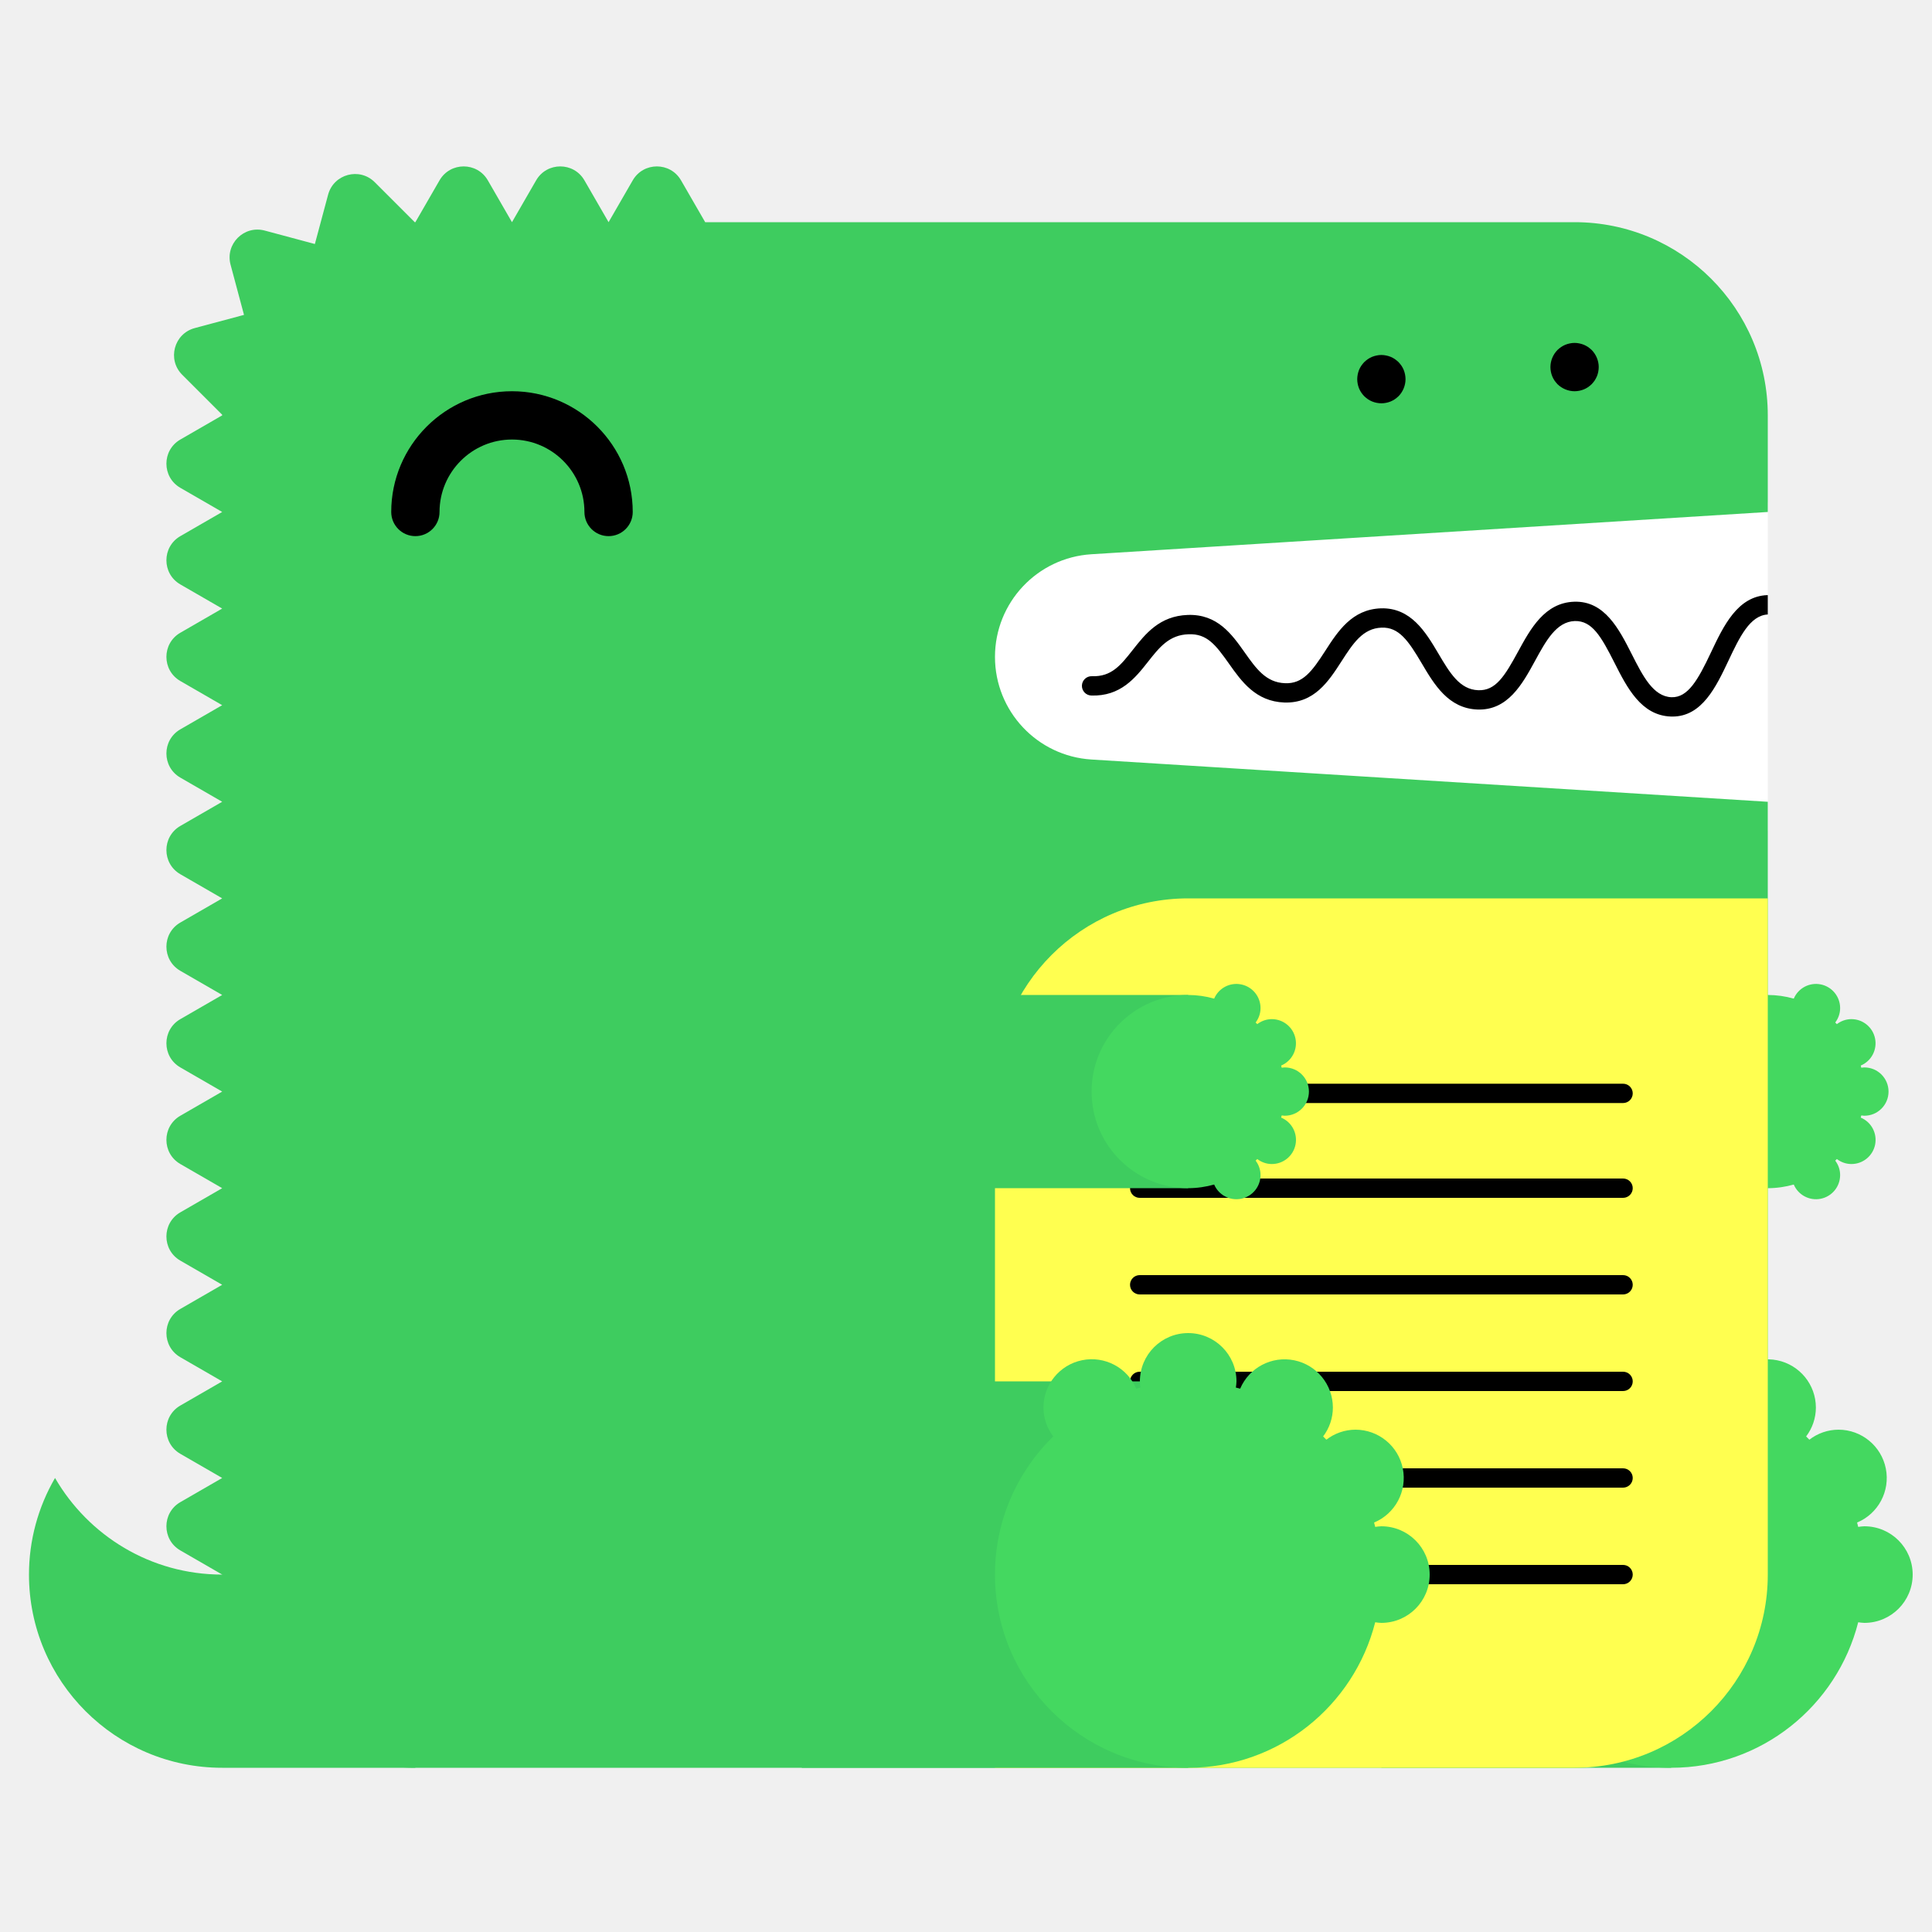
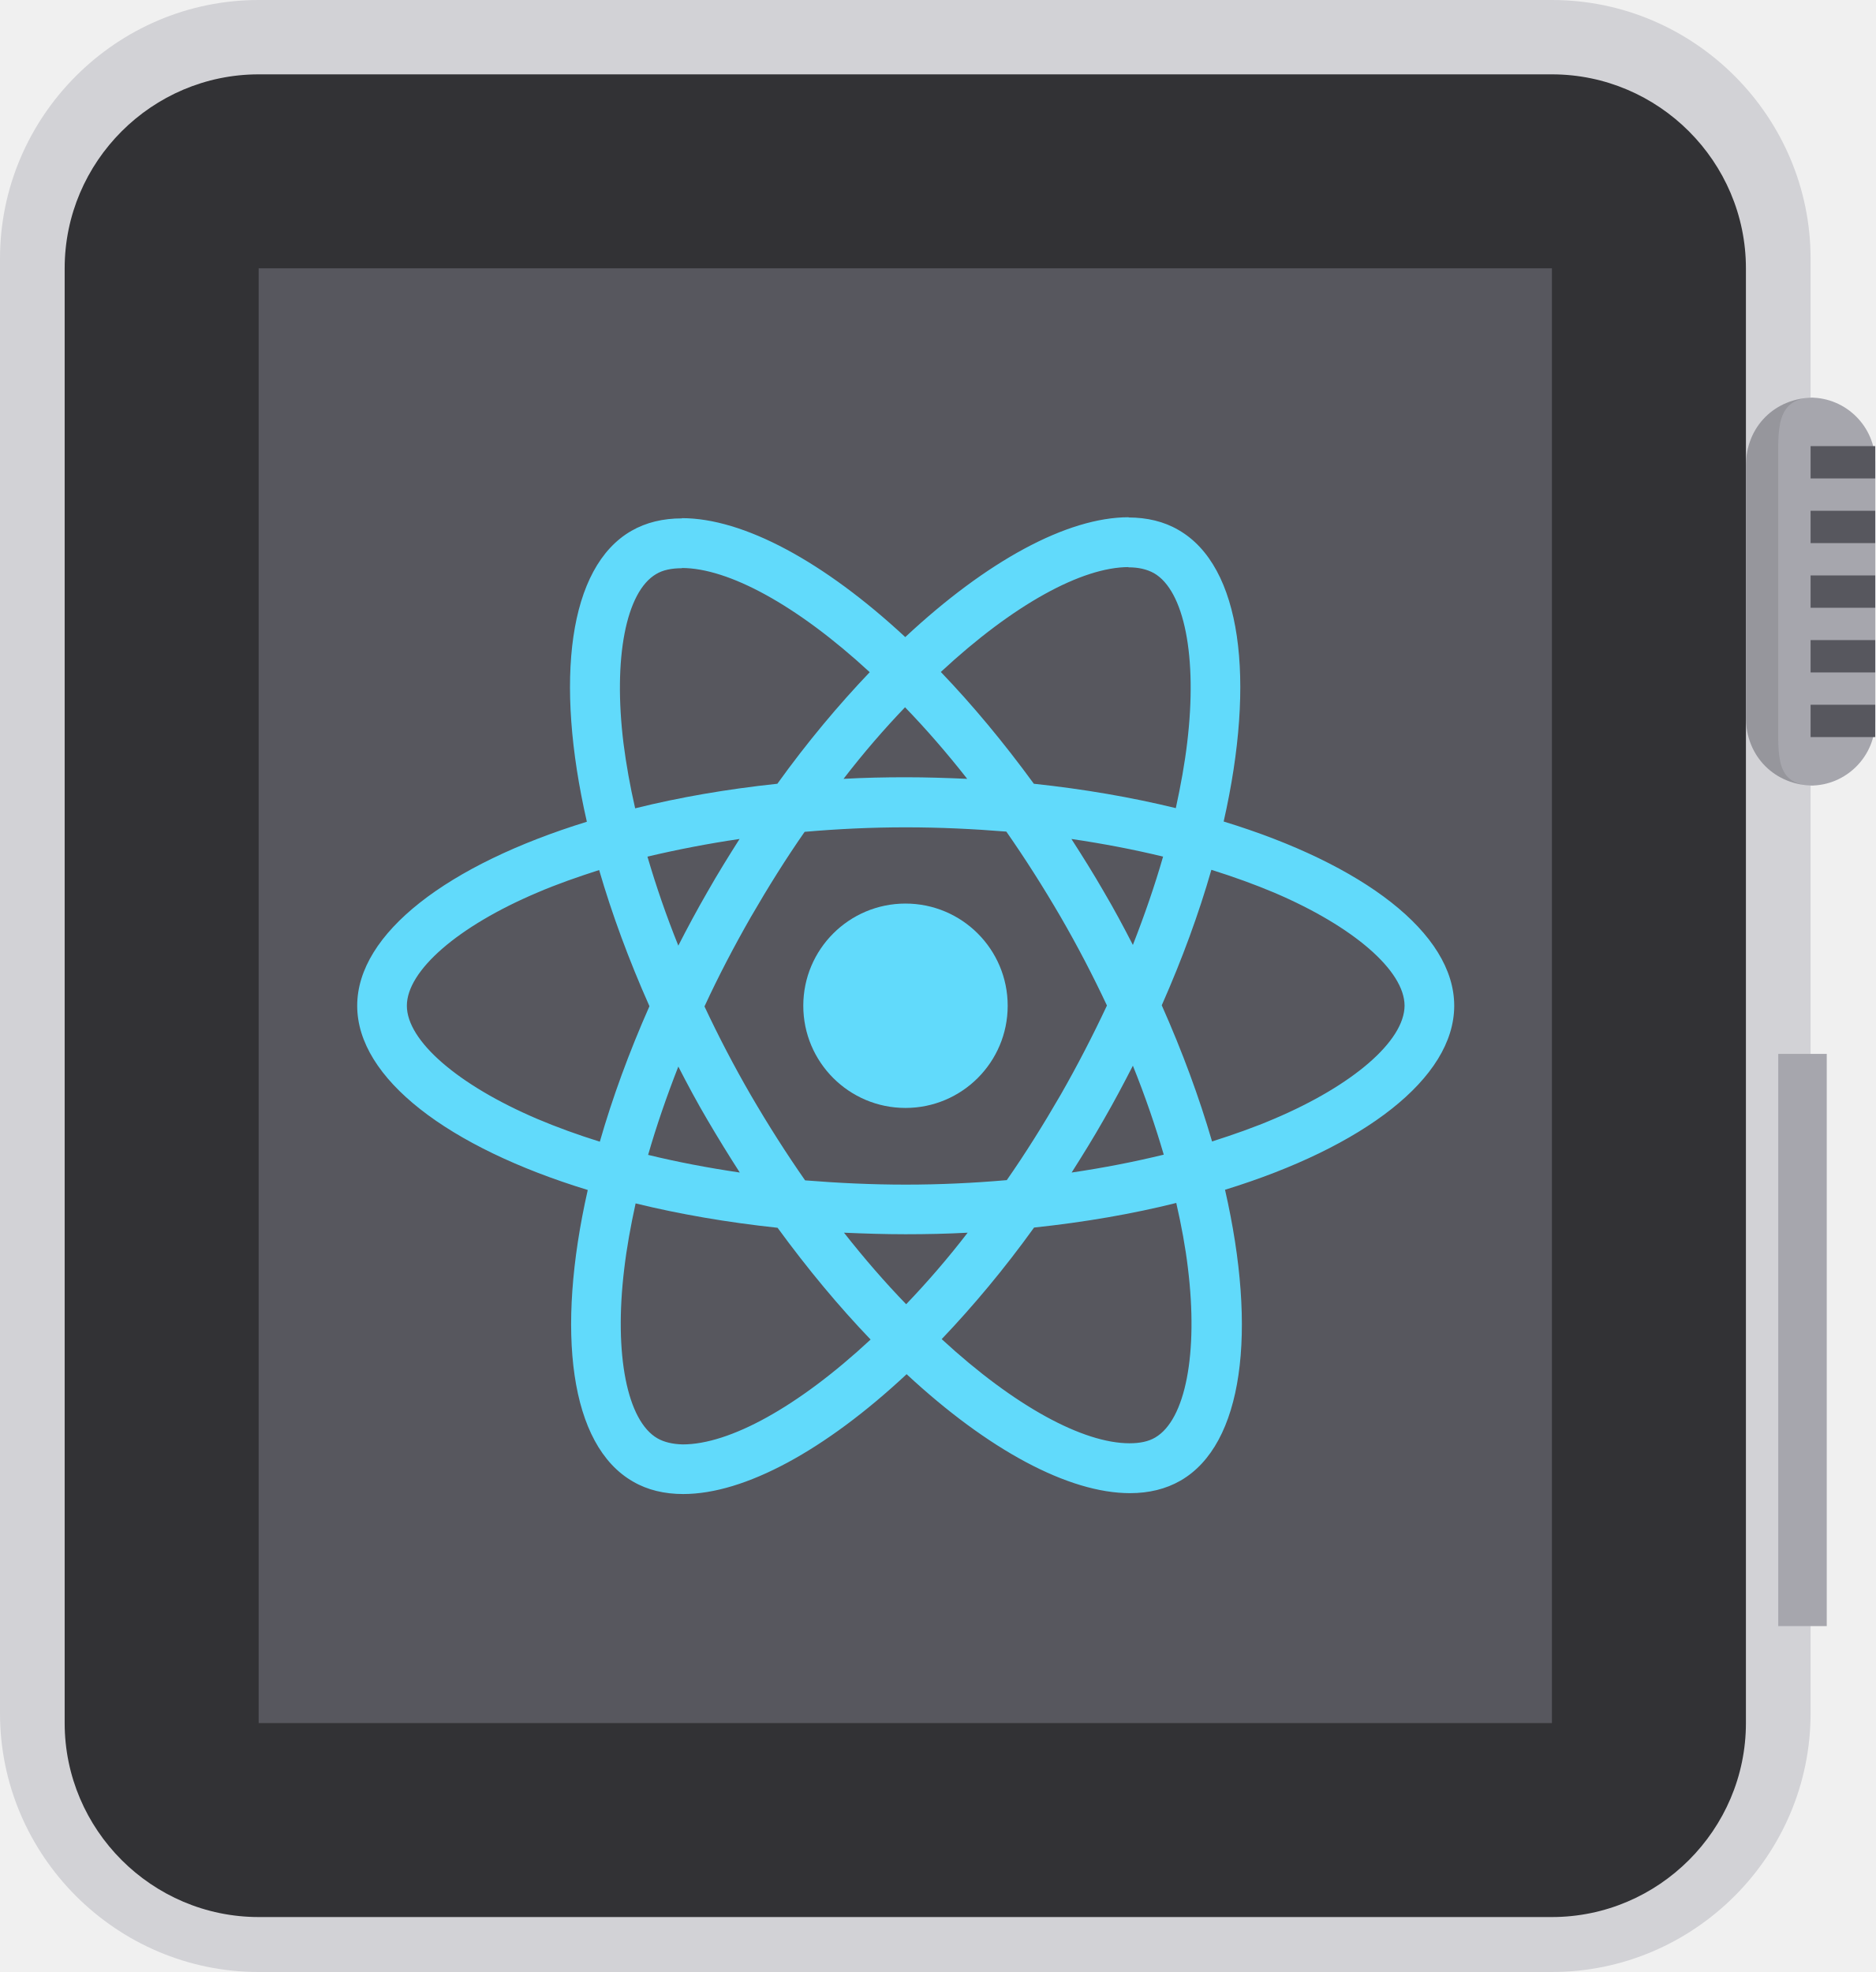
- <svg xmlns="http://www.w3.org/2000/svg" width="200" height="200" viewBox="0 0 200 200">
-   <g fill="none" fill-rule="evenodd">
-     <path fill="#FFF" d="M99 52h84v34H99z" />
-     <path d="M23 163c-7.398 0-13.843-4.027-17.303-10A19.886 19.886 0 0 0 3 163c0 11.046 8.954 20 20 20h20v-20H23z" fill="#3ECC5F" />
-     <path d="M112.98 57.376L183 53V43c0-11.046-8.954-20-20-20H73l-2.5-4.33c-1.112-1.925-3.889-1.925-5 0L63 23l-2.5-4.33c-1.111-1.925-3.889-1.925-5 0L53 23l-2.5-4.33c-1.111-1.925-3.889-1.925-5 0L43 23c-.022 0-.042.003-.065.003l-4.142-4.141c-1.57-1.571-4.252-.853-4.828 1.294l-1.369 5.104-5.192-1.392c-2.148-.575-4.111 1.389-3.535 3.536l1.39 5.193-5.102 1.367c-2.148.576-2.867 3.259-1.296 4.83l4.142 4.142c0 .021-.003.042-.003.064l-4.33 2.5c-1.925 1.111-1.925 3.889 0 5L23 53l-4.33 2.5c-1.925 1.111-1.925 3.889 0 5L23 63l-4.33 2.5c-1.925 1.111-1.925 3.889 0 5L23 73l-4.33 2.5c-1.925 1.111-1.925 3.889 0 5L23 83l-4.33 2.5c-1.925 1.111-1.925 3.889 0 5L23 93l-4.33 2.5c-1.925 1.111-1.925 3.889 0 5L23 103l-4.33 2.5c-1.925 1.111-1.925 3.889 0 5L23 113l-4.33 2.5c-1.925 1.111-1.925 3.889 0 5L23 123l-4.33 2.5c-1.925 1.111-1.925 3.889 0 5L23 133l-4.33 2.5c-1.925 1.111-1.925 3.889 0 5L23 143l-4.33 2.5c-1.925 1.111-1.925 3.889 0 5L23 153l-4.33 2.5c-1.925 1.111-1.925 3.889 0 5L23 163c0 11.046 8.954 20 20 20h120c11.046 0 20-8.954 20-20V83l-70.02-4.376A10.645 10.645 0 0 1 103 68c0-5.621 4.37-10.273 9.98-10.624" fill="#3ECC5F" />
-     <path fill="#3ECC5F" d="M143 183h30v-40h-30z" />
-     <path d="M193 158c-.219 0-.428.037-.639.064-.038-.15-.074-.301-.116-.451A5 5 0 0 0 190.32 148a4.96 4.96 0 0 0-3.016 1.036 26.531 26.531 0 0 0-.335-.336 4.955 4.955 0 0 0 1.011-2.987 5 5 0 0 0-9.599-1.959c-.148-.042-.297-.077-.445-.115.027-.211.064-.42.064-.639a5 5 0 0 0-5-5 5 5 0 0 0-5 5c0 .219.037.428.064.639-.148.038-.297.073-.445.115a4.998 4.998 0 0 0-9.599 1.959c0 1.125.384 2.151 1.011 2.987-3.717 3.632-6.031 8.693-6.031 14.3 0 11.046 8.954 20 20 20 9.339 0 17.16-6.41 19.361-15.064.211.027.42.064.639.064a5 5 0 0 0 5-5 5 5 0 0 0-5-5" fill="#44D860" />
-     <path fill="#3ECC5F" d="M153 123h30v-20h-30z" />
-     <path d="M193 115.5a2.5 2.5 0 1 0 0-5c-.109 0-.214.019-.319.032-.02-.075-.037-.15-.058-.225a2.501 2.501 0 0 0-.963-4.807c-.569 0-1.088.197-1.508.518a6.653 6.653 0 0 0-.168-.168c.314-.417.506-.931.506-1.494a2.5 2.5 0 0 0-4.8-.979A9.987 9.987 0 0 0 183 103c-5.522 0-10 4.478-10 10s4.478 10 10 10c.934 0 1.833-.138 2.69-.377a2.5 2.5 0 0 0 4.8-.979c0-.563-.192-1.077-.506-1.494.057-.055.113-.111.168-.168.42.321.939.518 1.508.518a2.5 2.5 0 0 0 .963-4.807c.021-.074.038-.15.058-.225.105.013.21.032.319.032" fill="#44D860" />
-     <path d="M63 55.5a2.5 2.5 0 0 1-2.5-2.5c0-4.136-3.364-7.5-7.5-7.5s-7.5 3.364-7.5 7.5a2.5 2.5 0 1 1-5 0c0-6.893 5.607-12.5 12.5-12.5S65.5 46.107 65.5 53a2.5 2.5 0 0 1-2.5 2.5" fill="#000" />
-     <path d="M103 183h60c11.046 0 20-8.954 20-20V93h-60c-11.046 0-20 8.954-20 20v70z" fill="#FFFF50" />
-     <path d="M168.02 124h-50.04a1 1 0 1 1 0-2h50.04a1 1 0 1 1 0 2m0 20h-50.04a1 1 0 1 1 0-2h50.04a1 1 0 1 1 0 2m0 20h-50.04a1 1 0 1 1 0-2h50.04a1 1 0 1 1 0 2m0-49.814h-50.04a1 1 0 1 1 0-2h50.04a1 1 0 1 1 0 2m0 19.814h-50.04a1 1 0 1 1 0-2h50.04a1 1 0 1 1 0 2m0 20h-50.04a1 1 0 1 1 0-2h50.04a1 1 0 1 1 0 2M183 61.611c-.012 0-.022-.006-.034-.005-3.09.105-4.552 3.196-5.842 5.923-1.346 2.85-2.387 4.703-4.093 4.647-1.889-.068-2.969-2.202-4.113-4.46-1.314-2.594-2.814-5.536-5.963-5.426-3.046.104-4.513 2.794-5.807 5.167-1.377 2.528-2.314 4.065-4.121 3.994-1.927-.07-2.951-1.805-4.136-3.813-1.321-2.236-2.848-4.75-5.936-4.664-2.994.103-4.465 2.385-5.763 4.4-1.373 2.13-2.335 3.428-4.165 3.351-1.973-.07-2.992-1.51-4.171-3.177-1.324-1.873-2.816-3.993-5.895-3.89-2.928.1-4.399 1.97-5.696 3.618-1.232 1.564-2.194 2.802-4.229 2.724a1 1 0 0 0-.072 2c3.017.101 4.545-1.8 5.872-3.487 1.177-1.496 2.193-2.787 4.193-2.855 1.926-.082 2.829 1.115 4.195 3.045 1.297 1.834 2.769 3.914 5.731 4.021 3.103.104 4.596-2.215 5.918-4.267 1.182-1.834 2.202-3.417 4.15-3.484 1.793-.067 2.769 1.35 4.145 3.681 1.297 2.197 2.766 4.686 5.787 4.796 3.125.108 4.634-2.62 5.949-5.035 1.139-2.088 2.214-4.06 4.119-4.126 1.793-.042 2.728 1.595 4.111 4.33 1.292 2.553 2.757 5.445 5.825 5.556l.169.003c3.064 0 4.518-3.075 5.805-5.794 1.139-2.41 2.217-4.68 4.067-4.773v-2z" fill="#000" />
-     <path fill="#3ECC5F" d="M83 183h40v-40H83z" />
-     <path d="M143 158c-.219 0-.428.037-.639.064-.038-.15-.074-.301-.116-.451A5 5 0 0 0 140.32 148a4.96 4.96 0 0 0-3.016 1.036 26.531 26.531 0 0 0-.335-.336 4.955 4.955 0 0 0 1.011-2.987 5 5 0 0 0-9.599-1.959c-.148-.042-.297-.077-.445-.115.027-.211.064-.42.064-.639a5 5 0 0 0-5-5 5 5 0 0 0-5 5c0 .219.037.428.064.639-.148.038-.297.073-.445.115a4.998 4.998 0 0 0-9.599 1.959c0 1.125.384 2.151 1.011 2.987-3.717 3.632-6.031 8.693-6.031 14.3 0 11.046 8.954 20 20 20 9.339 0 17.16-6.41 19.361-15.064.211.027.42.064.639.064a5 5 0 0 0 5-5 5 5 0 0 0-5-5" fill="#44D860" />
-     <path fill="#3ECC5F" d="M83 123h40v-20H83z" />
-     <path d="M133 115.5a2.5 2.5 0 1 0 0-5c-.109 0-.214.019-.319.032-.02-.075-.037-.15-.058-.225a2.501 2.501 0 0 0-.963-4.807c-.569 0-1.088.197-1.508.518a6.653 6.653 0 0 0-.168-.168c.314-.417.506-.931.506-1.494a2.5 2.5 0 0 0-4.8-.979A9.987 9.987 0 0 0 123 103c-5.522 0-10 4.478-10 10s4.478 10 10 10c.934 0 1.833-.138 2.69-.377a2.5 2.5 0 0 0 4.8-.979c0-.563-.192-1.077-.506-1.494.057-.055.113-.111.168-.168.42.321.939.518 1.508.518a2.5 2.5 0 0 0 .963-4.807c.021-.074.038-.15.058-.225.105.013.21.032.319.032" fill="#44D860" />
-     <path d="M143 41.75c-.16 0-.33-.02-.49-.05a2.52 2.52 0 0 1-.47-.14c-.15-.06-.29-.14-.431-.23-.13-.09-.259-.2-.38-.31-.109-.12-.219-.24-.309-.38s-.17-.28-.231-.43a2.619 2.619 0 0 1-.189-.96c0-.16.02-.33.05-.49.03-.16.08-.31.139-.47.061-.15.141-.29.231-.43.09-.13.2-.26.309-.38.121-.11.25-.22.38-.31.141-.09.281-.17.431-.23.149-.06.31-.11.47-.14.32-.07.65-.07.98 0 .159.03.32.08.47.14.149.06.29.14.43.23.13.09.259.2.38.31.11.12.22.25.31.38.09.14.17.28.23.43.06.16.11.31.14.47.029.16.05.33.05.49 0 .66-.271 1.31-.73 1.77-.121.11-.25.22-.38.31-.14.09-.281.17-.43.23a2.565 2.565 0 0 1-.96.19m20-1.25c-.66 0-1.3-.27-1.771-.73a3.802 3.802 0 0 1-.309-.38c-.09-.14-.17-.28-.231-.43a2.619 2.619 0 0 1-.189-.96c0-.66.27-1.3.729-1.77.121-.11.25-.22.38-.31.141-.09.281-.17.431-.23.149-.06.31-.11.47-.14.32-.07.66-.07.98 0 .159.03.32.08.47.14.149.06.29.14.43.23.13.09.259.2.38.31.459.47.73 1.11.73 1.77 0 .16-.021.33-.05.49-.03.16-.08.32-.14.47-.07.15-.14.29-.23.43-.09.13-.2.26-.31.38-.121.11-.25.22-.38.31-.14.09-.281.17-.43.23a2.565 2.565 0 0 1-.96.19" fill="#000" />
+ <svg xmlns="http://www.w3.org/2000/svg" width="58px" height="61px" viewBox="0 0 58 61" version="1.1">
+   <g id="Page-1" stroke="none" stroke-width="1" fill="none" fill-rule="evenodd">
+     <g id="logo" fill-rule="nonzero">
+       <path d="M56,53 C56,57.4 52.4,61 48,61 L8,61 C3.6,61 0,57.4 0,53 L0,8 C0,3.6 3.6,0 8,0 L48,0 C52.4,0 56,3.6 56,8 L56,53 Z" id="Path" fill="#D2D2D6" />
+       <path d="M8,59.3 C4.7,59.3 2,56.6 2,53.3 L2,8.3 C2,5 4.7,2.3 8,2.3 L48,2.3 C51.3,2.3 54,5 54,8.3 L54,53.3 C54,56.6 51.3,59.3 48,59.3 L8,59.3 Z" id="Path" fill="#323235" />
+       <rect id="Rectangle" fill="#57575E" x="8" y="8.3" width="40" height="45" />
+       <g id="React-icon-(1)" transform="translate(11, 16)" fill="#61DAFB">
+         <path d="M33.978,15.111 C33.978,12.863 31.163,10.733 26.847,9.412 C27.843,5.014 27.401,1.515 25.45,0.394 C25.001,0.131 24.475,0.007 23.901,0.007 L23.901,1.549 C24.219,1.549 24.475,1.611 24.69,1.729 C25.63,2.268 26.038,4.322 25.72,6.964 C25.644,7.614 25.519,8.299 25.367,8.998 C24.012,8.666 22.532,8.41 20.976,8.244 C20.042,6.964 19.074,5.802 18.099,4.786 C20.353,2.69 22.47,1.542 23.908,1.542 L23.908,0 C23.908,0 23.908,0 23.908,0 C22.006,0 19.517,1.356 16.999,3.707 C14.482,1.369 11.992,0.028 10.09,0.028 L10.09,1.57 C11.522,1.57 13.645,2.711 15.9,4.793 C14.931,5.809 13.963,6.964 13.043,8.244 C11.48,8.41 10,8.666 8.645,9.004 C8.486,8.313 8.368,7.642 8.285,6.999 C7.96,4.357 8.361,2.303 9.295,1.757 C9.502,1.632 9.772,1.577 10.09,1.577 L10.09,0.035 C10.09,0.035 10.09,0.035 10.09,0.035 C9.509,0.035 8.984,0.159 8.527,0.422 C6.584,1.542 6.148,5.035 7.151,9.419 C2.849,10.747 0.048,12.87 0.048,15.111 C0.048,17.359 2.863,19.489 7.179,20.81 C6.183,25.208 6.625,28.708 8.576,29.828 C9.025,30.091 9.551,30.215 10.132,30.215 C12.034,30.215 14.523,28.86 17.041,26.508 C19.558,28.846 22.048,30.188 23.95,30.188 C24.53,30.188 25.056,30.063 25.513,29.8 C27.456,28.68 27.892,25.187 26.889,20.803 C31.177,19.482 33.978,17.352 33.978,15.111 Z M24.973,10.498 C24.717,11.39 24.399,12.31 24.039,13.23 C23.756,12.677 23.459,12.123 23.133,11.57 C22.815,11.017 22.476,10.477 22.138,9.952 C23.12,10.097 24.067,10.277 24.973,10.498 Z M21.806,17.864 C21.266,18.797 20.713,19.682 20.139,20.505 C19.108,20.595 18.064,20.644 17.013,20.644 C15.969,20.644 14.924,20.595 13.901,20.512 C13.327,19.689 12.767,18.811 12.227,17.884 C11.702,16.978 11.224,16.059 10.789,15.132 C11.217,14.205 11.702,13.278 12.22,12.372 C12.76,11.439 13.313,10.554 13.887,9.731 C14.917,9.641 15.962,9.592 17.013,9.592 C18.057,9.592 19.102,9.641 20.125,9.724 C20.699,10.547 21.259,11.425 21.799,12.352 C22.324,13.258 22.802,14.177 23.237,15.104 C22.802,16.031 22.324,16.958 21.806,17.864 Z M24.039,16.965 C24.413,17.891 24.731,18.818 24.994,19.717 C24.088,19.938 23.133,20.125 22.145,20.27 C22.483,19.738 22.822,19.191 23.14,18.631 C23.459,18.078 23.756,17.518 24.039,16.965 Z M17.027,24.344 C16.384,23.68 15.74,22.94 15.104,22.131 C15.727,22.158 16.363,22.179 17.006,22.179 C17.656,22.179 18.299,22.165 18.929,22.131 C18.306,22.94 17.663,23.68 17.027,24.344 Z M11.881,20.27 C10.899,20.125 9.952,19.945 9.046,19.724 C9.302,18.832 9.62,17.912 9.98,16.992 C10.263,17.545 10.56,18.099 10.886,18.652 C11.211,19.205 11.543,19.745 11.881,20.27 Z M16.992,5.878 C17.635,6.542 18.279,7.282 18.915,8.092 C18.292,8.064 17.656,8.043 17.013,8.043 C16.363,8.043 15.72,8.057 15.09,8.092 C15.713,7.282 16.356,6.542 16.992,5.878 Z M11.874,9.952 C11.536,10.484 11.197,11.031 10.879,11.591 C10.56,12.144 10.263,12.697 9.98,13.251 C9.606,12.324 9.288,11.397 9.025,10.498 C9.931,10.284 10.886,10.097 11.874,9.952 Z M5.616,18.611 C3.167,17.566 1.584,16.197 1.584,15.111 C1.584,14.025 3.167,12.649 5.616,11.612 C6.21,11.356 6.861,11.128 7.531,10.913 C7.926,12.269 8.444,13.68 9.087,15.125 C8.451,16.563 7.939,17.967 7.552,19.316 C6.867,19.102 6.217,18.866 5.616,18.611 Z M9.336,28.493 C8.396,27.954 7.988,25.9 8.306,23.258 C8.382,22.608 8.506,21.923 8.659,21.225 C10.014,21.557 11.494,21.813 13.05,21.979 C13.984,23.258 14.952,24.42 15.927,25.436 C13.673,27.532 11.556,28.68 10.118,28.68 C9.807,28.673 9.544,28.611 9.336,28.493 Z M25.741,23.223 C26.066,25.865 25.665,27.919 24.731,28.466 C24.524,28.59 24.254,28.645 23.936,28.645 C22.504,28.645 20.381,27.504 18.126,25.423 C19.095,24.406 20.063,23.251 20.983,21.972 C22.546,21.806 24.026,21.55 25.381,21.211 C25.54,21.909 25.665,22.58 25.741,23.223 Z M28.403,18.611 C27.809,18.866 27.159,19.095 26.488,19.309 C26.093,17.954 25.575,16.543 24.932,15.097 C25.568,13.659 26.08,12.255 26.467,10.906 C27.152,11.121 27.802,11.356 28.41,11.612 C30.858,12.656 32.442,14.025 32.442,15.111 C32.435,16.197 30.852,17.573 28.403,18.611 Z" id="Shape" />
+         <circle id="Oval" cx="17.006" cy="15.111" r="3.161" />
+       </g>
+       <rect id="Rectangle" fill="#A6A6AD" x="55" y="32.6" width="1.5" height="17.7" />
+       <path d="M56.1,24.3 L56,24.3 C57.1,24.3 58,23.4 58,22.3 L58,14.3 C58,13.2 57.1,12.3 56,12.3 L56.1,12.3 C54.9,12.3 54,13.2 54,14.4 L54,22.2 C54,23.4 54.9,24.3 56.1,24.3 Z" id="Path" fill="#A6A6AD" />
+       <path d="M55,22.2 L55,14.4 C55,13.3 54.9,12.3 56.1,12.3 C56.1,12.3 56.1,12.3 56,12.3 L56.1,12.3 C54.9,12.3 54,13.2 54,14.4 L54,22.2 C54,23.4 54.9,24.3 56.1,24.3 L56,24.3 C56,24.3 56,24.3 56.1,24.3 C54.9,24.3 55,23.4 55,22.2 Z" id="Path" fill="#000000" opacity="0.1" />
+       <rect id="Rectangle" fill="#57575E" x="56" y="17.8" width="2" height="1" />
+       <rect id="Rectangle" fill="#57575E" x="56" y="15.8" width="2" height="1" />
+       <rect id="Rectangle" fill="#57575E" x="56" y="13.8" width="2" height="1" />
+       <rect id="Rectangle" fill="#57575E" x="56" y="19.8" width="2" height="1" />
+       <rect id="Rectangle" fill="#57575E" x="56" y="21.8" width="2" height="1" />
+     </g>
  </g>
</svg>
